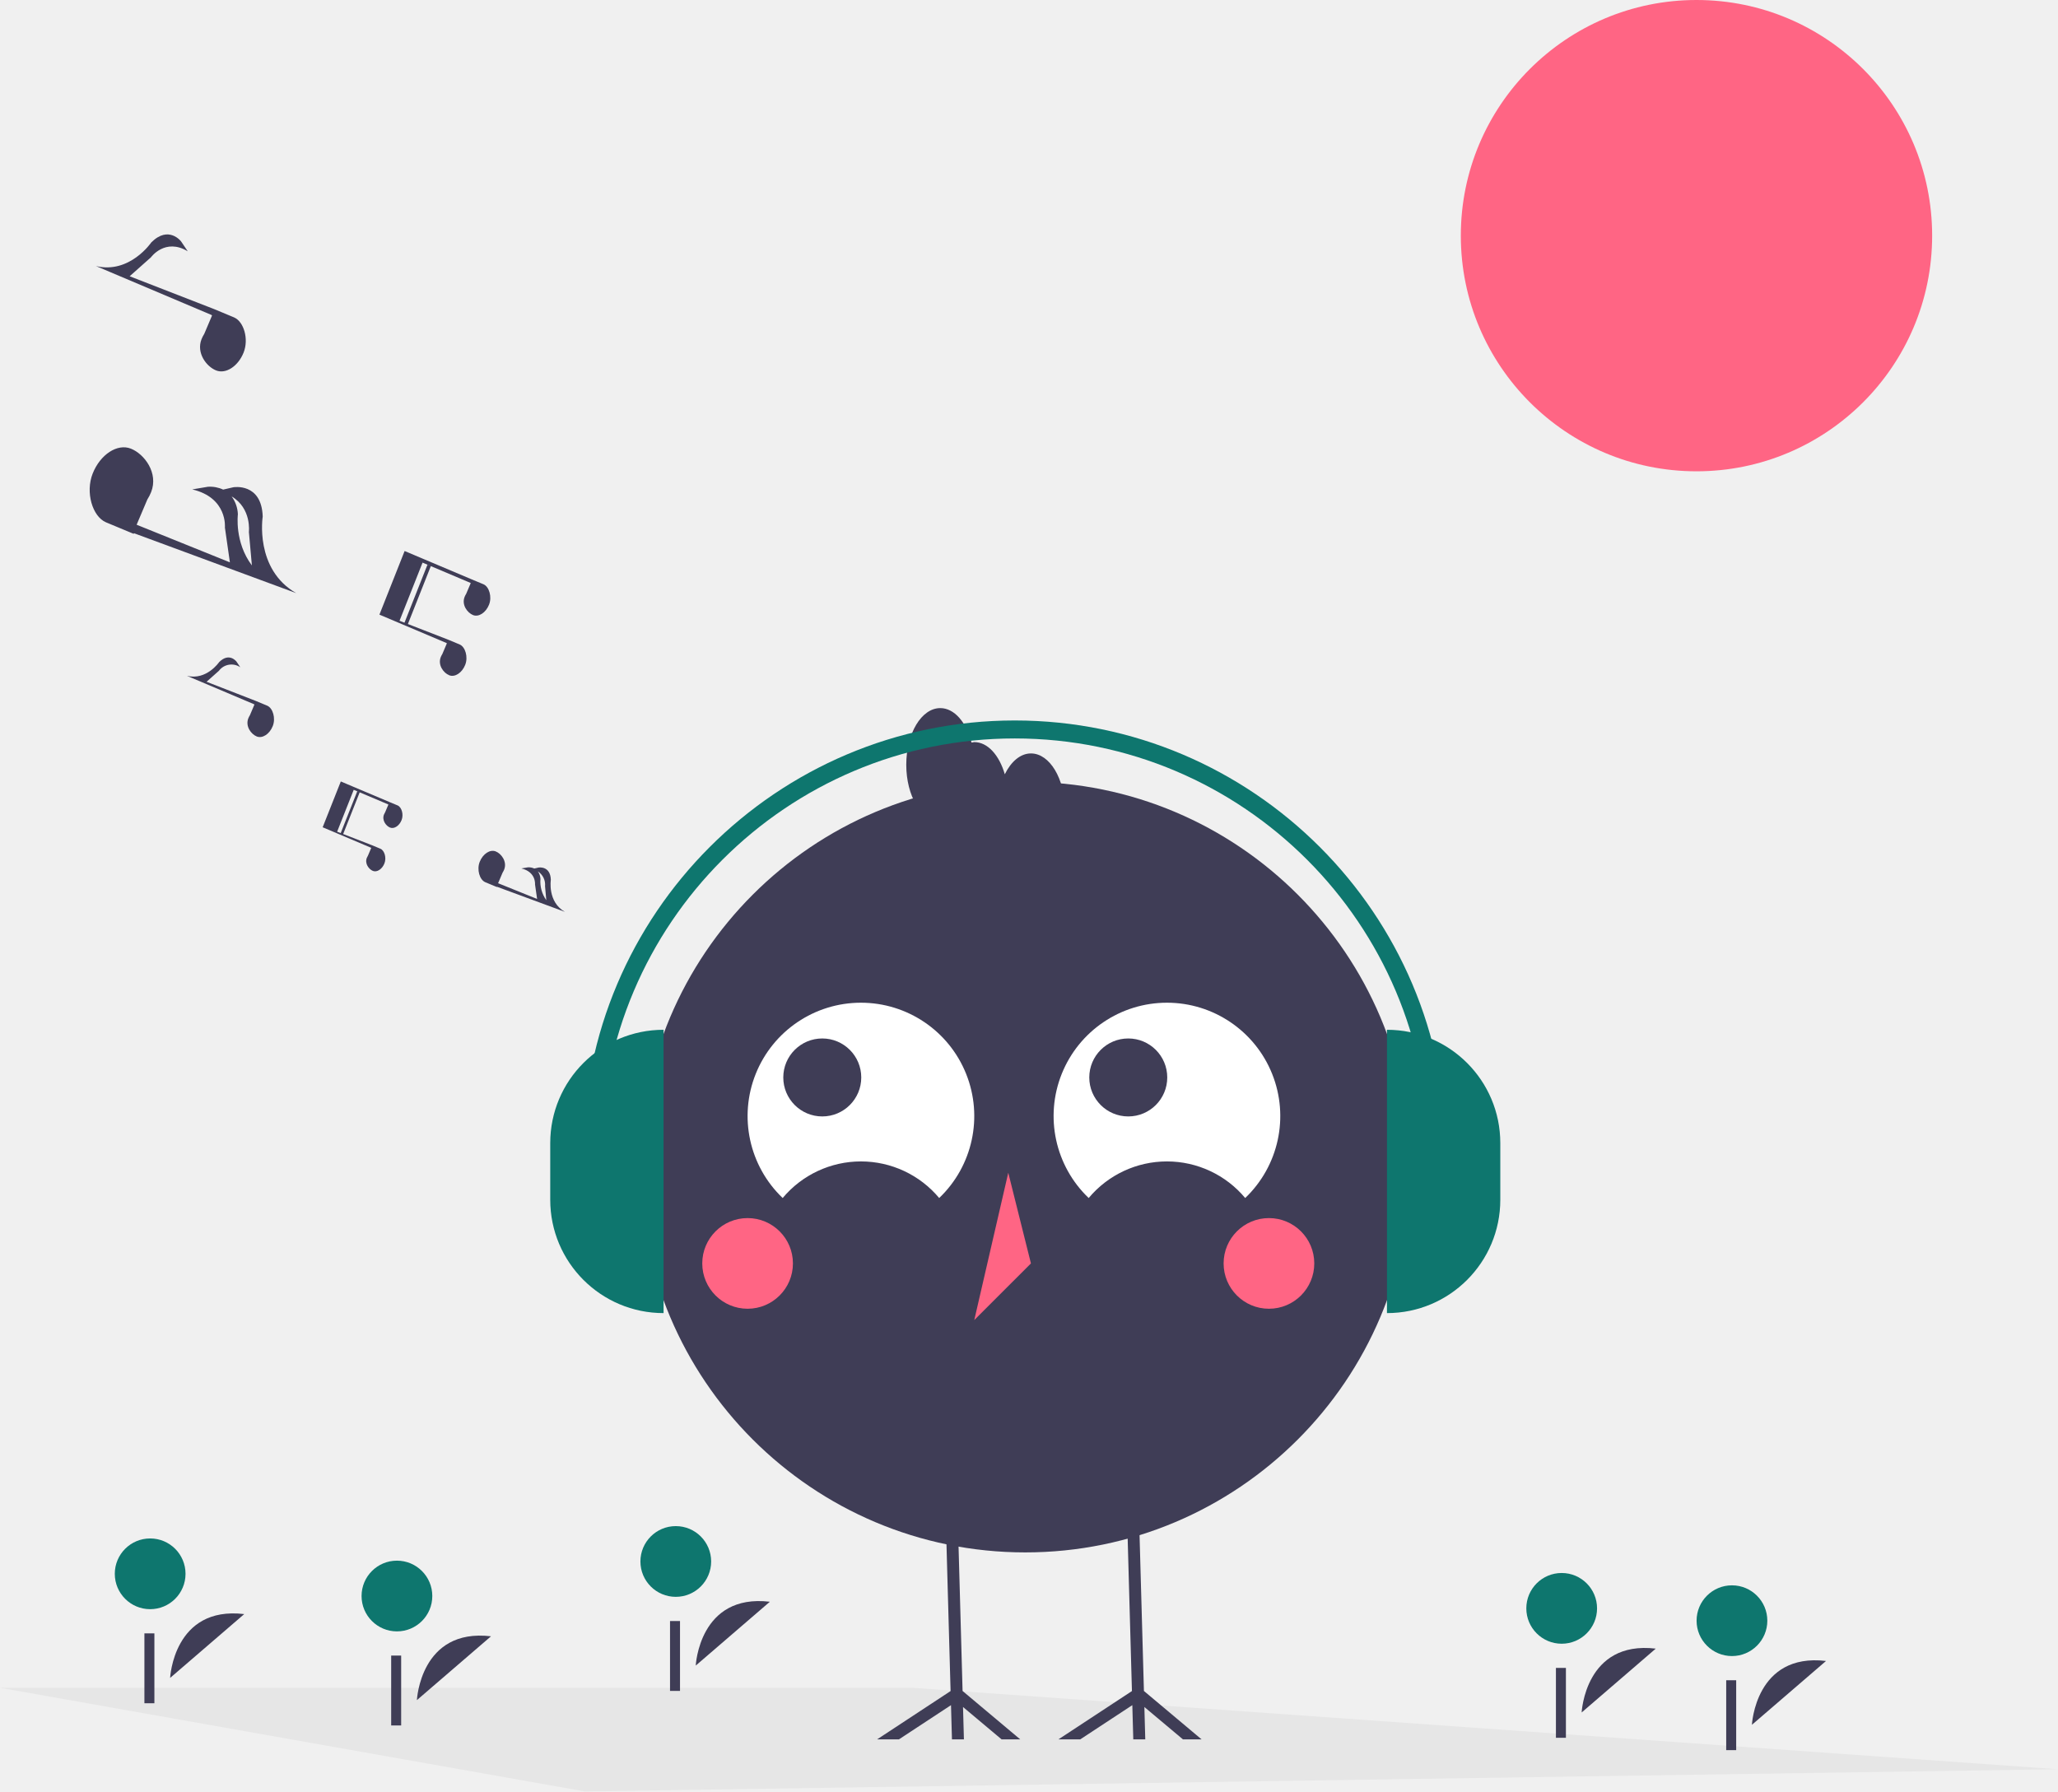
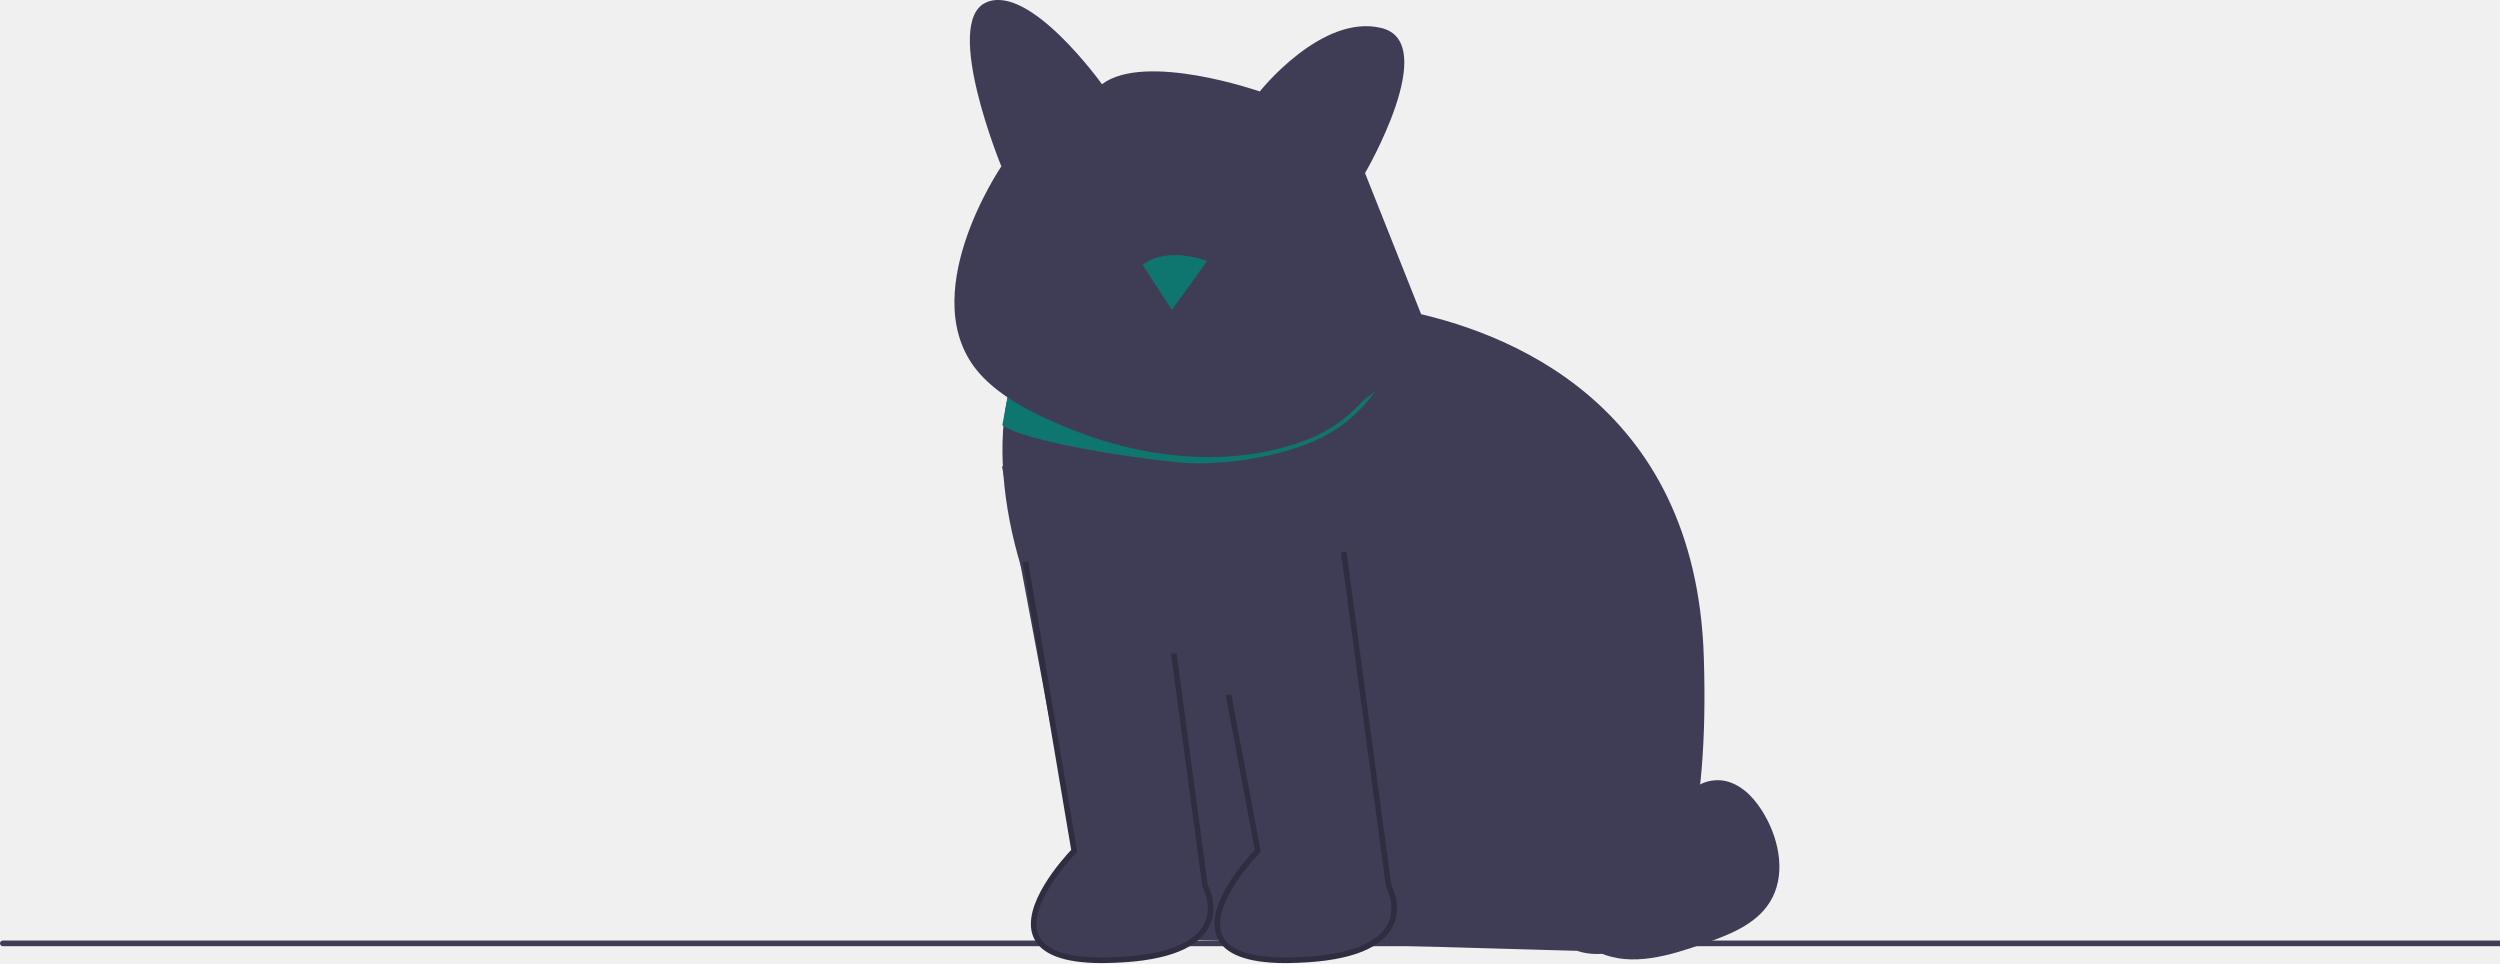
- <svg xmlns="http://www.w3.org/2000/svg" data-name="Layer 1" width="887.772" height="772.831" viewBox="0 0 887.772 772.831">
-   <polygon points="887.772 763.25 252.263 772.831 0 728.121 393.817 728.121 887.772 763.25" fill="#e6e6e6" />
-   <circle cx="731.822" cy="101.66" r="101.66" fill="#ff6584" />
-   <path d="M335.954,797.02s1.487-31.159,31.971-27.537" transform="translate(-156.1139 -63.58465)" fill="#3f3d56" />
-   <circle cx="171.227" cy="688.526" r="15.257" fill="#0e766e" />
-   <rect x="168.744" y="714.218" width="4.307" height="30.147" fill="#3f3d56" />
-   <path d="M838.401,802.342s1.487-31.159,31.971-27.537" transform="translate(-156.1139 -63.58465)" fill="#3f3d56" />
-   <circle cx="673.673" cy="693.849" r="15.257" fill="#0e766e" />
-   <rect x="671.191" y="719.541" width="4.307" height="30.147" fill="#3f3d56" />
-   <path d="M911.851,807.665s1.487-31.159,31.971-27.537" transform="translate(-156.1139 -63.58465)" fill="#3f3d56" />
-   <circle cx="747.124" cy="699.171" r="15.257" fill="#0e766e" />
-   <rect x="744.642" y="724.863" width="4.307" height="30.147" fill="#3f3d56" />
-   <path d="M456.243,782.116s1.487-31.159,31.971-27.537" transform="translate(-156.1139 -63.58465)" fill="#3f3d56" />
-   <circle cx="291.516" cy="673.623" r="15.257" fill="#0e766e" />
-   <rect x="289.033" y="699.315" width="4.307" height="30.147" fill="#3f3d56" />
-   <path d="M229.504,787.439s1.487-31.159,31.971-27.537" transform="translate(-156.1139 -63.58465)" fill="#3f3d56" />
-   <circle cx="64.776" cy="678.946" r="15.257" fill="#0e766e" />
-   <rect x="62.294" y="704.638" width="4.307" height="30.147" fill="#3f3d56" />
-   <circle cx="442.277" cy="503.482" r="166.228" fill="#3f3d56" />
-   <path d="M493.74,580.41a43.988,43.988,0,0,1,67.519,0,48.891,48.891,0,1,0-67.519,0Z" transform="translate(-156.1139 -63.58465)" fill="#fff" />
-   <path d="M625.745,580.41a43.988,43.988,0,0,1,67.519,0,48.891,48.891,0,1,0-67.519,0Z" transform="translate(-156.1139 -63.58465)" fill="#fff" />
-   <circle cx="354.707" cy="464.814" r="16.818" fill="#3f3d56" />
-   <circle cx="486.707" cy="464.814" r="16.818" fill="#3f3d56" />
-   <circle cx="322.495" cy="545.039" r="19.556" fill="#ff6584" />
-   <circle cx="547.392" cy="545.039" r="19.556" fill="#ff6584" />
-   <polygon points="434.943 505.926 420.276 569.484 444.721 545.039 434.943 505.926" fill="#ff6584" />
-   <polygon points="510.307 750.38 493.655 736.404 494.043 750.38 488.871 750.38 488.458 735.602 465.975 750.38 456.563 750.38 488.29 729.526 487.061 685.737 486.143 652.666 491.302 652.524 492.233 685.737 493.461 729.487 518.348 750.38 510.307 750.38" fill="#3f3d56" />
-   <polygon points="432.076 750.38 415.424 736.404 415.812 750.38 410.654 750.38 410.24 735.602 387.757 750.38 378.345 750.38 410.059 729.526 408.831 685.737 407.913 652.666 413.084 652.524 414.015 685.737 415.23 729.487 440.118 750.38 432.076 750.38" fill="#3f3d56" />
-   <path d="M600.835,388.616c-4.561,0-8.585,3.543-11.275,8.985-2.371-8.183-7.353-13.874-13.17-13.874a8.847,8.847,0,0,0-1.174.197c-2.236-8.737-7.434-14.864-13.493-14.864-8.101,0-14.667,10.945-14.667,24.445s6.567,24.445,14.667,24.445a8.847,8.847,0,0,0,1.174-.197c2.236,8.737,7.434,14.864,13.493,14.864,4.561,0,8.585-3.543,11.275-8.985,2.371,8.183,7.353,13.874,13.17,13.874,8.101,0,14.667-10.945,14.667-24.445S608.936,388.616,600.835,388.616Z" transform="translate(-156.1139 -63.58465)" fill="#3f3d56" />
-   <path d="M393.474,507.833h0a48.891,48.891,0,0,1,48.891,48.891v24.445a48.891,48.891,0,0,1-48.891,48.891h0a0,0,0,0,1,0,0V507.833A0,0,0,0,1,393.474,507.833Z" transform="translate(679.7238 1074.308) rotate(180)" fill="#0e766e" />
-   <path d="M598.303,444.248h0A48.891,48.891,0,0,1,647.194,493.139v24.445a48.891,48.891,0,0,1-48.891,48.891h0a0,0,0,0,1,0,0V444.248A0,0,0,0,1,598.303,444.248Z" fill="#0e766e" />
-   <path d="M780.037,560.565H772.279c0-98.377-80.036-178.414-178.414-178.414-98.377,0-178.414,80.036-178.414,178.414H407.695c0-102.655,83.516-186.171,186.171-186.171C696.521,374.394,780.037,457.91,780.037,560.565Z" transform="translate(-156.1139 -63.58465)" fill="#0e766e" />
-   <polygon points="131.69 367.997 131.69 367.997 131.69 367.997 131.69 367.997" fill="#3f3d56" />
-   <path d="M327.661,411.058l.001-.003-3.644-1.518-15.377-6.5-5.512-2.33-.423,1.068h0l-7.404,18.694L316.14,429.288l.109.099-1.404,3.311a5.862,5.862,0,0,0-.49.955c-.984,2.484.874,4.954,2.63,5.649s3.977-.754,4.961-3.237c.97-2.45.022-5.562-1.689-6.314l.002-.003-3.644-1.518-12.467-4.846,7.123-17.985-1.056-.418-7.126,17.992-1.542-.599,7.154-18.062.188.08,14.654,6.202.109.099-1.404,3.311a5.851,5.851,0,0,0-.49.955c-.984,2.484.874,4.954,2.63,5.649s3.977-.754,4.961-3.237C330.321,414.922,329.372,411.81,327.661,411.058Z" transform="translate(-156.1139 -63.58465)" fill="#3f3d56" />
-   <path d="M399.781,456.952c-7.564-4.325-6.05-13.815-6.05-13.815-.19-6.165-5.284-5.293-5.284-5.293l-1.854.423a5.629,5.629,0,0,0-2.757-.51l-2.82.475c6.421,1.509,5.894,6.881,5.894,6.881l.9,6.281-16.826-6.788,1.932-4.555a8.129,8.129,0,0,0,.68-1.327c1.366-3.449-1.214-6.881-3.653-7.846-2.439-.966-5.524,1.047-6.89,4.496-1.347,3.402-.03,7.725,2.346,8.769l-.002.004,5.062,2.108.038-.119Zm-8.544-11.036.54,6.012a13.867,13.867,0,0,1-2.526-9.207,5.823,5.823,0,0,0-1.127-3.225A6.831,6.831,0,0,1,391.237,445.916Z" transform="translate(-156.1139 -63.58465)" fill="#3f3d56" />
-   <path d="M271.433,368.041l.002-.004-5.062-2.108-21.154-8.223,5.339-4.75a6.744,6.744,0,0,1,9.217-1.51l-1.657-2.462s-3.115-4.124-7.475.239c0,0-5.395,7.953-13.869,5.926l28.94,12.249.152.138-1.95,4.598a8.124,8.124,0,0,0-.68,1.327c-1.366,3.449,1.214,6.88,3.653,7.846s5.524-1.047,6.89-4.496C275.127,373.407,273.81,369.085,271.433,368.041Z" transform="translate(-156.1139 -63.58465)" fill="#3f3d56" />
-   <path d="M348.88,341.126l-1.95,4.598a8.132,8.132,0,0,0-.68,1.327c-1.366,3.449,1.214,6.88,3.653,7.846s5.524-1.047,6.89-4.496c1.348-3.402.031-7.725-2.346-8.769l.002-.004-5.062-2.108-17.315-6.731,9.893-24.98-1.466-.581-9.897,24.989-2.141-.832,9.936-25.087.262.111,20.353,8.614.152.138L357.213,319.76a8.137,8.137,0,0,0-.68,1.327c-1.366,3.449,1.214,6.881,3.653,7.847s5.524-1.047,6.89-4.497c1.348-3.402.031-7.725-2.346-8.769l.002-.004-5.062-2.108L338.985,304.812h0l-.001-0-.671-.284-7.655-3.236-10.871,27.447,28.94,12.249Zm-18.809-38.351Z" transform="translate(-156.1139 -63.58465)" fill="#3f3d56" />
-   <path d="M257.167,200.556l.004-.007-8.713-3.629-36.416-14.156,9.191-8.177s6.114-8.483,15.866-2.599l-2.852-4.239s-5.362-7.099-12.868.412c0,0-9.287,13.691-23.874,10.201l49.819,21.086.262.237-3.357,7.916a14.005,14.005,0,0,0-1.171,2.285c-2.352,5.938,2.09,11.844,6.289,13.507s9.509-1.803,11.861-7.74C263.526,209.795,261.259,202.354,257.167,200.556Z" transform="translate(-156.1139 -63.58465)" fill="#3f3d56" />
-   <path d="M283.907,319.47c-18.085-10.34-14.466-33.03-14.466-33.03-.455-14.741-12.634-12.654-12.634-12.654l-4.432,1.011a13.458,13.458,0,0,0-6.591-1.219l-6.742,1.135c15.353,3.607,14.092,16.451,14.092,16.451l2.151,15.017-40.229-16.229,4.619-10.891a19.451,19.451,0,0,0,1.627-3.173c3.266-8.247-2.903-16.451-8.735-18.76s-13.207,2.504-16.474,10.751c-3.222,8.135-.073,18.469,5.61,20.966l-.005.01,12.102,5.04.09-.285Zm-20.429-26.386,1.295,14.424c-7.596-10.083-6.043-22.062-6.043-22.062a13.925,13.925,0,0,0-2.694-7.711C264.761,282.956,263.478,293.084,263.478,293.084Z" transform="translate(-156.1139 -63.58465)" fill="#3f3d56" />
+ <svg xmlns="http://www.w3.org/2000/svg" width="888" height="342.09" viewBox="0 0 888 342.09">
+   <path d="m560.17,337.74l-141.49-4.02s10.65-63.71-23.52-81.39c-23.29-12.06-43.96-68.39-38.08-106.72.08-.51.16-1.02.25-1.52,2.98-17.16,11.5-30.45,27.79-34.06,52.66-11.66,90.24-2.62,90.24-2.62,0,0,8.7.11,21.59,2.53.46.08.92.17,1.38.27,36.49,7.15,103.94,32.61,106.86,123.01,4.02,124.2-45.02,104.5-45.02,104.5Z" fill="#3f3d56" />
+   <path d="m496.95,109.95c-.24,6.48-1.71,12.92-4.39,19.04-5.56,12.69-15.7,22.38-28.54,27.29-38.46,14.72-83.34.12-106.04-15.71-.09.5-1.89,9.99-1.97,10.5,10.05,6.88,59.24,13.51,68.57,13.51,14.17,0,27.81-2.35,39.94-7,13.19-5.05,23.6-15.01,29.31-28.04,2.73-6.22,4.23-12.75,4.5-19.33-.46-.1-.92-.19-1.38-.27,0,0,0,0,0,0Z" fill="#0e766e" />
+   <path d="m507.41,118.2l-22.55-56.71s27.07-46.4,5.8-51.55c-21.27-5.16-43.18,22.55-43.18,22.55,0,0-40.6-14.18-56.06-2.58,0,0-25.78-36.09-41.24-29-15.47,7.09,5.5,58.18,5.5,58.18,0,0-31.92,46.86-7.43,73.92,24.49,27.07,116.64,48.98,159.17-14.82h0Z" fill="#3f3d56" />
+   <path d="m1,336.08h887v-2H1c-.55,0-1,.45-1,1h0c0,.55.45,1,1,1Z" fill="#3f3d56" />
+   <path d="m555.78,303.8c7.68,3.42,15.7,6.9,24.1,6.57s17.23-5.74,18.54-14.04c.68-4.29-.66-8.88.98-12.9,2.21-5.4,9.33-7.49,14.86-5.64,5.54,1.85,9.6,6.63,12.52,11.68,5.46,9.46,7.64,21.88,1.79,31.1-5.07,7.99-14.69,11.61-23.63,14.71-11.92,4.13-25.22,8.22-36.77,3.15-11.61-5.1-17.94-19.83-13.64-31.76" fill="#3f3d56" />
+   <path d="m428.74,92.71s-13.88-5.55-22.89,1.39l10.41,15.96s12.49-17.34,12.49-17.34Z" fill="#0e766e" />
+   <path d="m355.89,165.55l25.67,136.68s-38.85,39.55,11.1,38.85c49.95-.69,35.38-26.36,35.38-26.36l-15.96-118.64" fill="#3f3d56" />
+   <path d="m391.4,342.09c-13.53,0-21.71-3.1-24.33-9.23-4.77-11.16,10.76-28.17,13.42-30.97l-17.26-102.18,1.97-.33,17.43,103.18-.36.36c-.18.18-17.94,18.45-13.36,29.15,2.35,5.5,10.32,8.19,23.74,8,18.65-.26,30.67-4.17,34.77-11.3,3.69-6.42-.21-13.5-.25-13.57l-.09-.17-.03-.19-11.1-82.56,1.98-.27,11.08,82.38c.66,1.25,4.11,8.46.16,15.36-4.53,7.9-16.81,12.05-36.49,12.32-.43,0-.85,0-1.27,0Z" fill="#2f2e41" />
+   <path d="m421.1,165.55l25.67,136.68s-38.85,39.55,11.1,38.85c49.95-.69,35.38-26.36,35.38-26.36l-15.96-118.64" fill="#3f3d56" />
+   <path d="m456.61,342.09c-13.53,0-21.71-3.1-24.33-9.23-4.77-11.14,10.73-28.13,13.41-30.96l-10.31-55,1.97-.37,10.5,56.02-.37.37c-.18.18-17.94,18.45-13.36,29.15,2.35,5.5,10.33,8.2,23.74,8,18.66-.26,30.69-4.17,34.78-11.32,3.69-6.44-.22-13.48-.26-13.55l-.1-.17-15.98-118.83,1.98-.27,15.93,118.46c.66,1.25,4.11,8.46.16,15.36-4.53,7.9-16.81,12.05-36.49,12.32-.43,0-.85,0-1.27,0Z" fill="#2f2e41" />
</svg>
